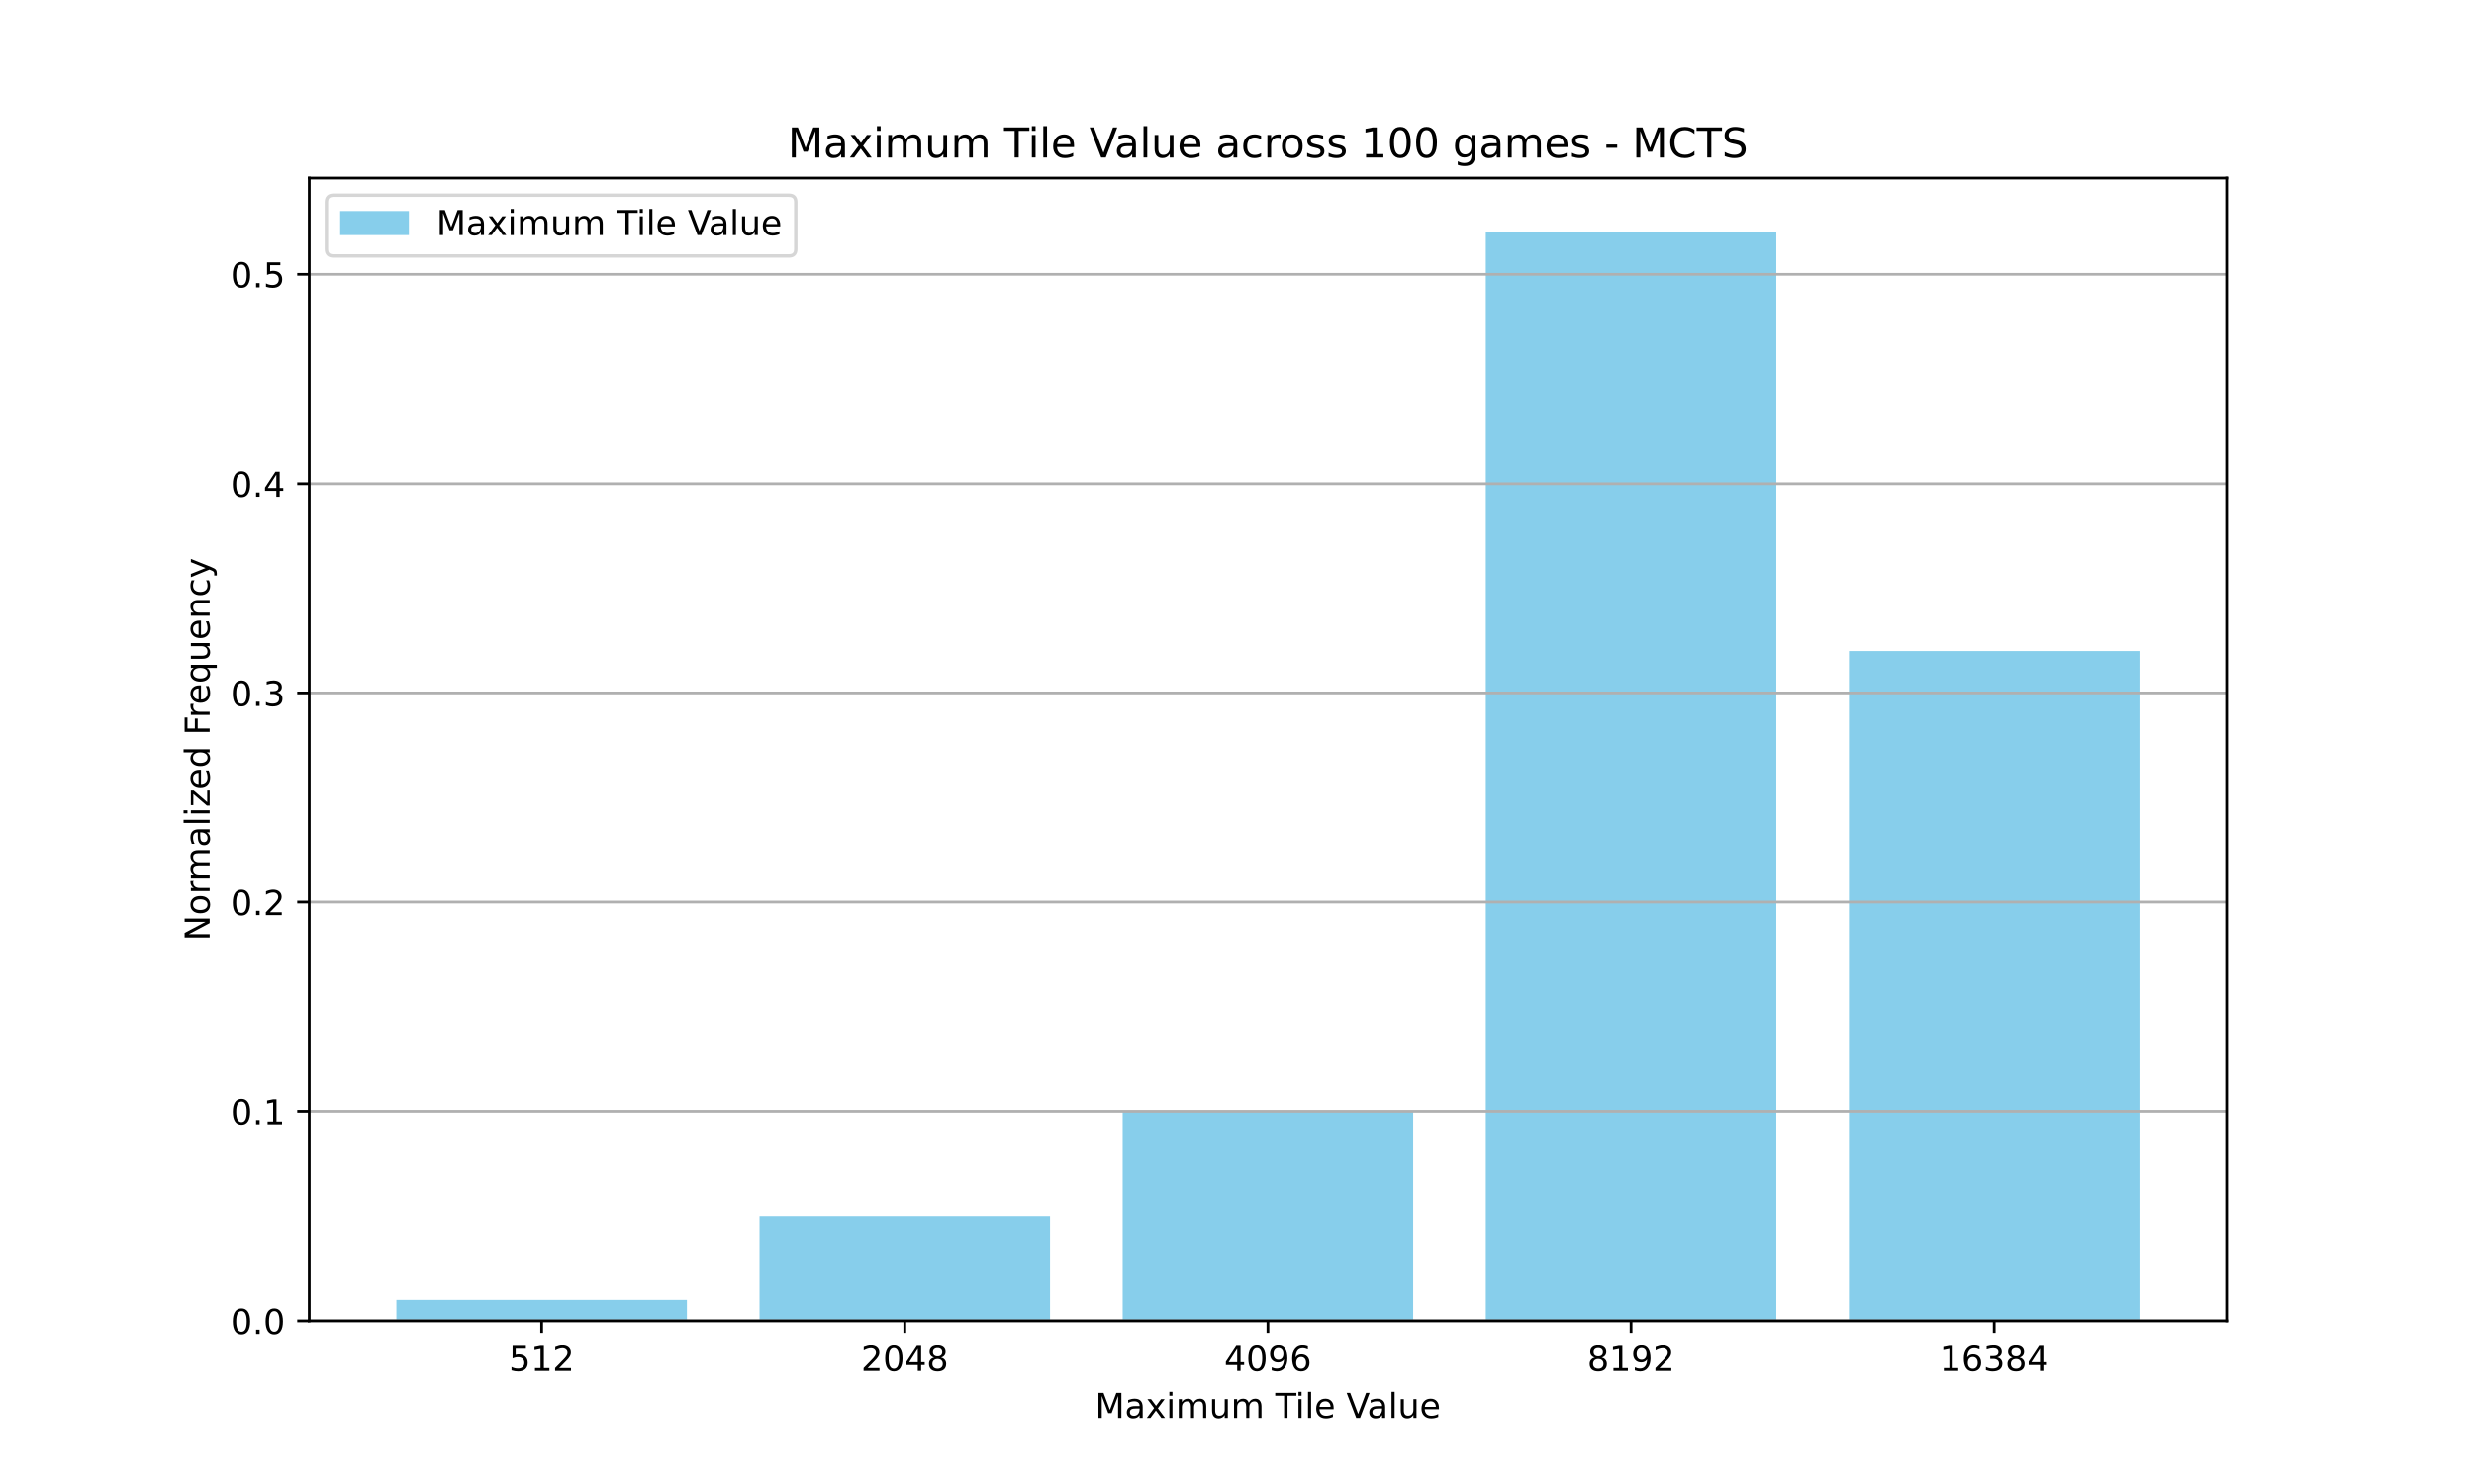
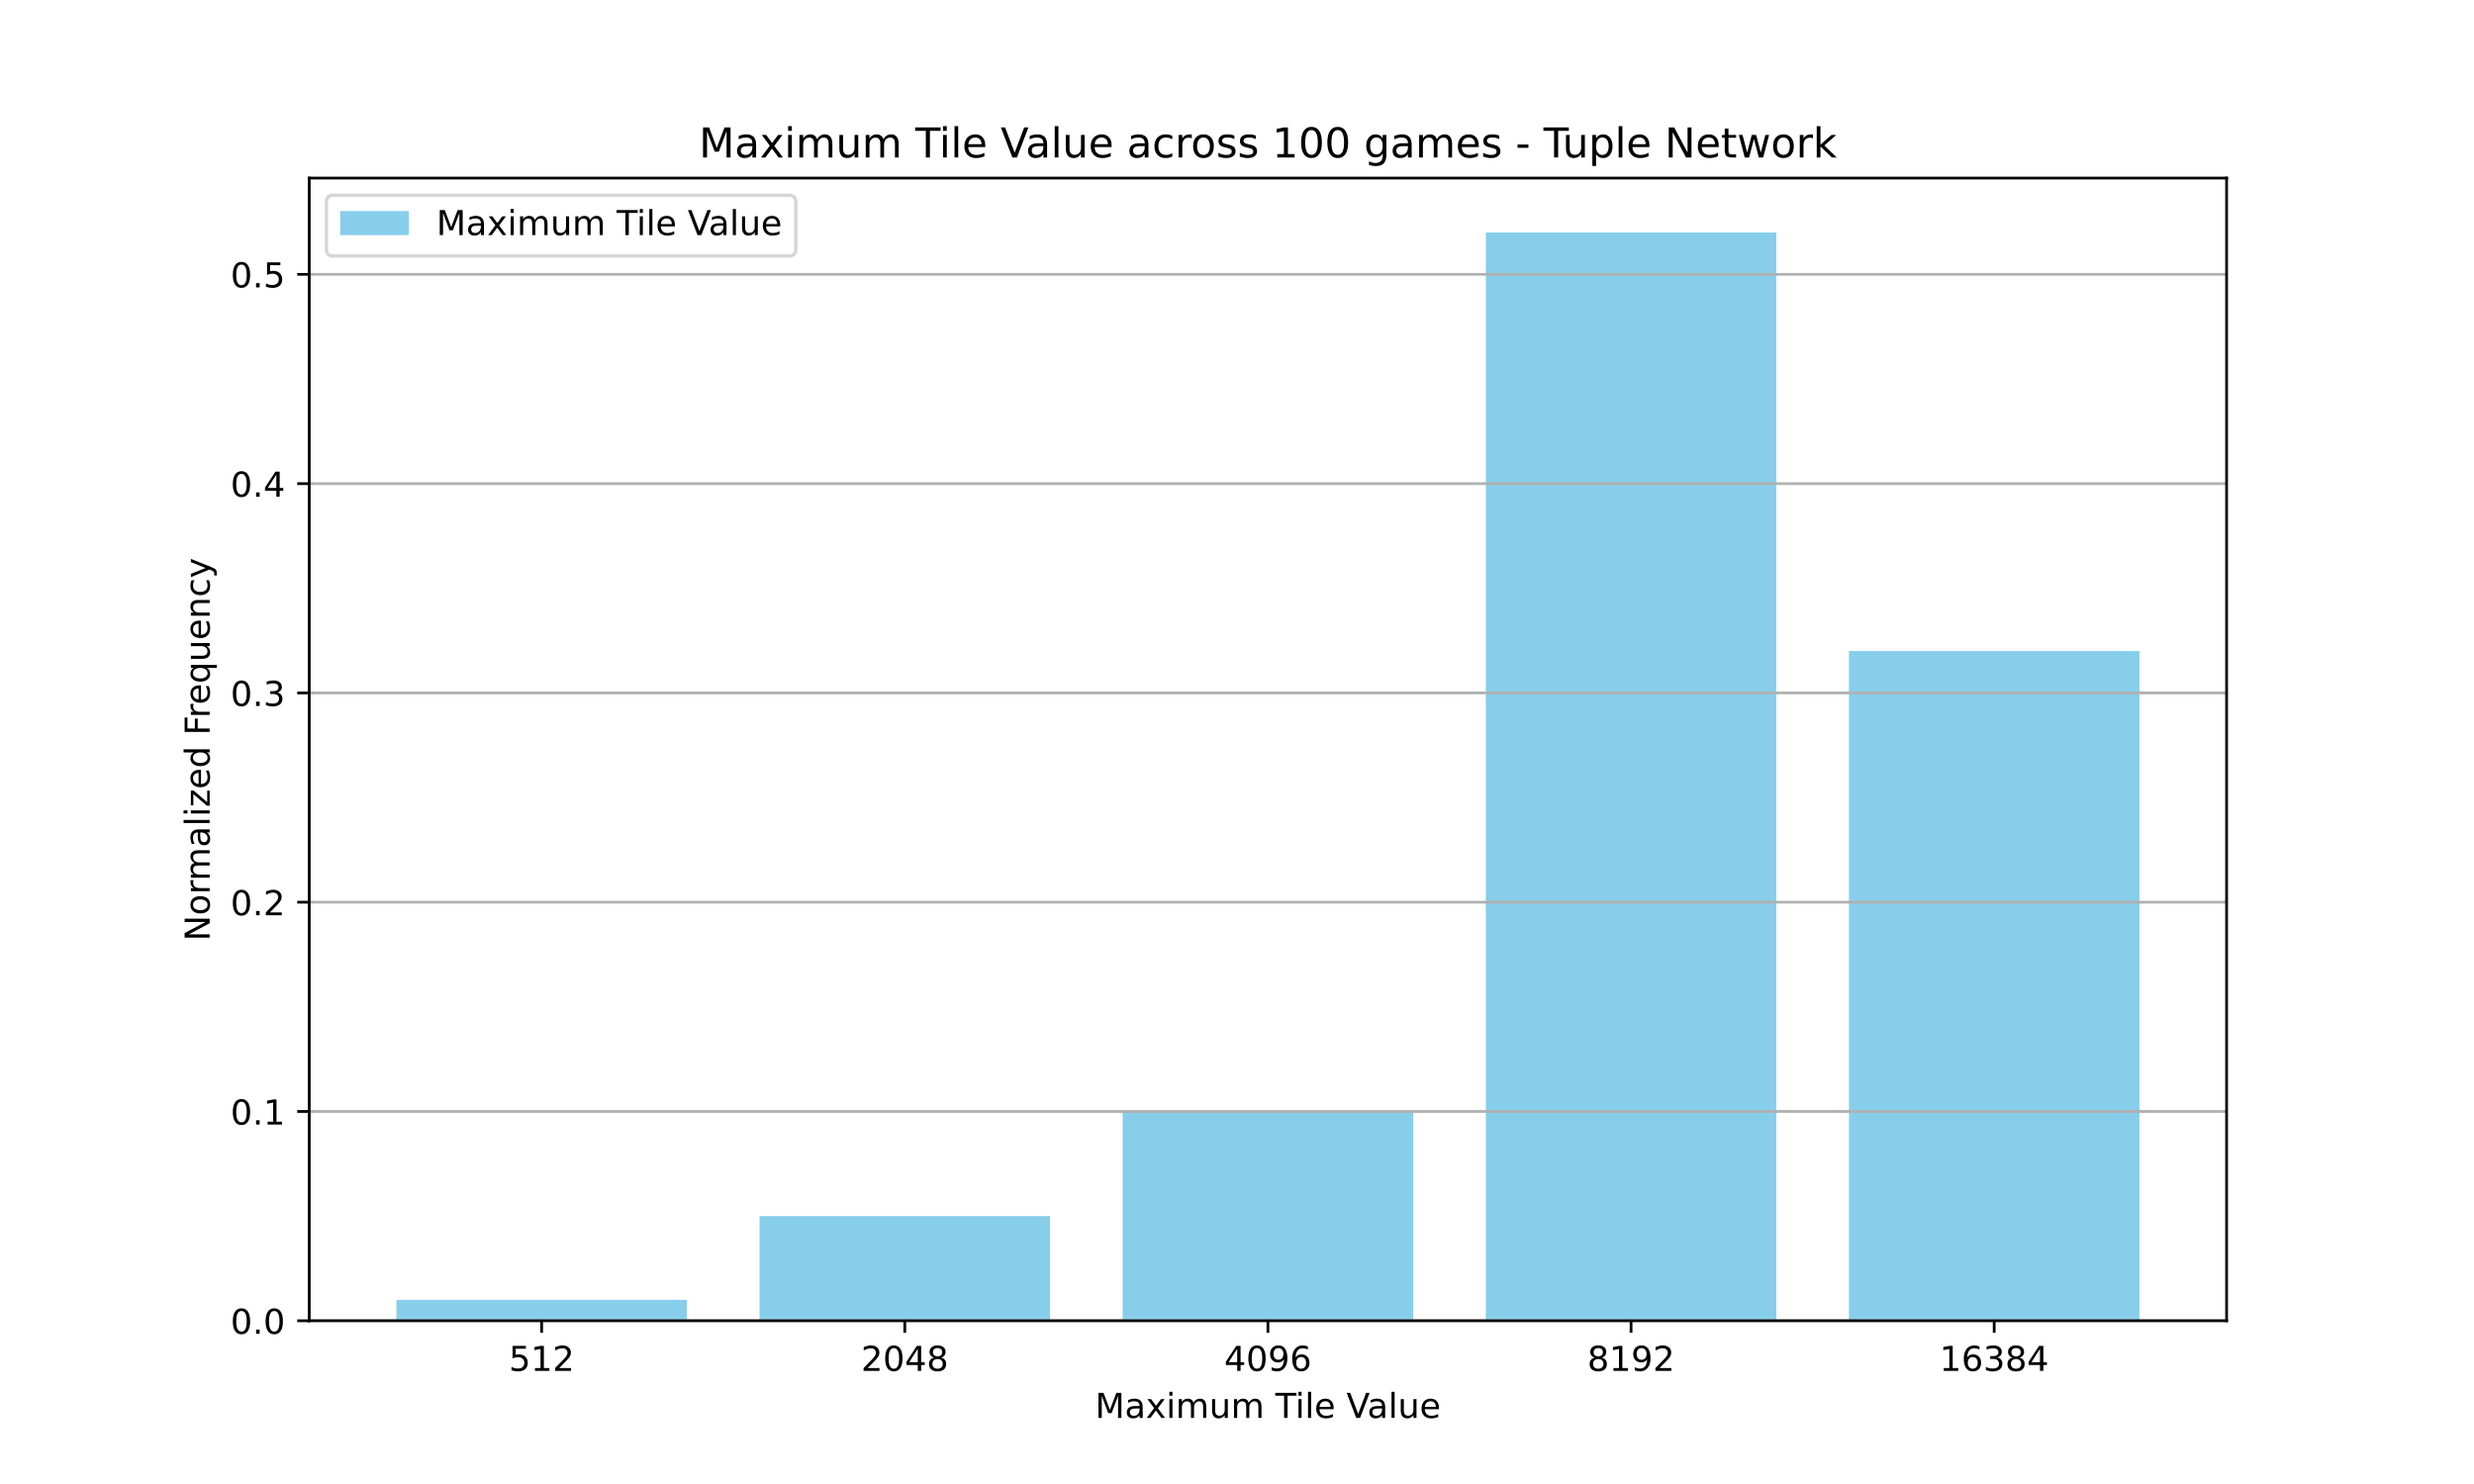
<svg xmlns="http://www.w3.org/2000/svg" xmlns:xlink="http://www.w3.org/1999/xlink" width="720pt" height="432pt" viewBox="0 0 720 432" version="1.1">
  <defs>
    <style type="text/css">*{stroke-linejoin: round; stroke-linecap: butt}</style>
  </defs>
  <g id="figure_1">
    <g id="patch_1">
      <path d="M 0 432  L 720 432  L 720 0  L 0 0  z " style="fill: #ffffff" />
    </g>
    <g id="axes_1">
      <g id="patch_2">
        <path d="M 90 384.48  L 648 384.48  L 648 51.84  L 90 51.84  z " style="fill: #ffffff" />
      </g>
      <g id="patch_3">
-         <path d="M 115.364 384.48  L 199.909 384.48  L 199.909 378.388  L 115.364 378.388  z " clip-path="url(#p50841212b9)" style="fill: #87ceeb" />
+         <path d="M 115.364 384.48  L 199.909 384.48  L 199.909 378.388  L 115.364 378.388  z " clip-path="url(#p9b06d17c5f)" style="fill: #87ceeb" />
      </g>
      <g id="patch_4">
-         <path d="M 221.045 384.48  L 305.591 384.48  L 305.591 354.018  L 221.045 354.018  z " clip-path="url(#p50841212b9)" style="fill: #87ceeb" />
+         <path d="M 221.045 384.48  L 305.591 384.48  L 305.591 354.018  L 221.045 354.018  z " clip-path="url(#p9b06d17c5f)" style="fill: #87ceeb" />
      </g>
      <g id="patch_5">
-         <path d="M 326.727 384.48  L 411.273 384.48  L 411.273 323.557  L 326.727 323.557  z " clip-path="url(#p50841212b9)" style="fill: #87ceeb" />
+         <path d="M 326.727 384.48  L 411.273 384.48  L 411.273 323.557  L 326.727 323.557  z " clip-path="url(#p9b06d17c5f)" style="fill: #87ceeb" />
      </g>
      <g id="patch_6">
-         <path d="M 432.409 384.48  L 516.955 384.48  L 516.955 67.68  L 432.409 67.68  z " clip-path="url(#p50841212b9)" style="fill: #87ceeb" />
+         <path d="M 432.409 384.48  L 516.955 384.48  L 516.955 67.68  L 432.409 67.68  z " clip-path="url(#p9b06d17c5f)" style="fill: #87ceeb" />
      </g>
      <g id="patch_7">
-         <path d="M 538.091 384.48  L 622.636 384.48  L 622.636 189.526  L 538.091 189.526  z " clip-path="url(#p50841212b9)" style="fill: #87ceeb" />
+         <path d="M 538.091 384.48  L 622.636 384.48  L 622.636 189.526  L 538.091 189.526  z " clip-path="url(#p9b06d17c5f)" style="fill: #87ceeb" />
      </g>
      <g id="matplotlib.axis_1">
        <g id="xtick_1">
          <g id="line2d_1">
            <defs>
-               <path id="mc9e6ce461b" d="M 0 0  L 0 3.5  " style="stroke: #000000; stroke-width: 0.8" />
+               <path id="m3133113f23" d="M 0 0  L 0 3.5  " style="stroke: #000000; stroke-width: 0.8" />
            </defs>
            <g>
-               <use xlink:href="#mc9e6ce461b" x="157.636" y="384.48" style="stroke: #000000; stroke-width: 0.8" />
+               <use xlink:href="#m3133113f23" x="157.636" y="384.48" style="stroke: #000000; stroke-width: 0.8" />
            </g>
          </g>
          <g id="text_1">
            <g transform="translate(148.0926 399.0784) scale(0.1 -0.1)">
              <defs>
                <path id="DejaVuSans-35" d="M 691 4666  L 3169 4666  L 3169 4134  L 1269 4134  L 1269 2991  Q 1406 3038 1543 3061  Q 1681 3084 1819 3084  Q 2600 3084 3056 2656  Q 3513 2228 3513 1497  Q 3513 744 3044 326  Q 2575 -91 1722 -91  Q 1428 -91 1123 -41  Q 819 9 494 109  L 494 744  Q 775 591 1075 516  Q 1375 441 1709 441  Q 2250 441 2565 725  Q 2881 1009 2881 1497  Q 2881 1984 2565 2268  Q 2250 2553 1709 2553  Q 1456 2553 1204 2497  Q 953 2441 691 2322  L 691 4666  z " transform="scale(0.015625)" />
                <path id="DejaVuSans-31" d="M 794 531  L 1825 531  L 1825 4091  L 703 3866  L 703 4441  L 1819 4666  L 2450 4666  L 2450 531  L 3481 531  L 3481 0  L 794 0  L 794 531  z " transform="scale(0.015625)" />
                <path id="DejaVuSans-32" d="M 1228 531  L 3431 531  L 3431 0  L 469 0  L 469 531  Q 828 903 1448 1529  Q 2069 2156 2228 2338  Q 2531 2678 2651 2914  Q 2772 3150 2772 3378  Q 2772 3750 2511 3984  Q 2250 4219 1831 4219  Q 1534 4219 1204 4116  Q 875 4013 500 3803  L 500 4441  Q 881 4594 1212 4672  Q 1544 4750 1819 4750  Q 2544 4750 2975 4387  Q 3406 4025 3406 3419  Q 3406 3131 3298 2873  Q 3191 2616 2906 2266  Q 2828 2175 2409 1742  Q 1991 1309 1228 531  z " transform="scale(0.015625)" />
              </defs>
              <use xlink:href="#DejaVuSans-35" />
              <use xlink:href="#DejaVuSans-31" x="63.623" />
              <use xlink:href="#DejaVuSans-32" x="127.246" />
            </g>
          </g>
        </g>
        <g id="xtick_2">
          <g id="line2d_2">
            <g>
-               <use xlink:href="#mc9e6ce461b" x="263.318" y="384.48" style="stroke: #000000; stroke-width: 0.8" />
+               <use xlink:href="#m3133113f23" x="263.318" y="384.48" style="stroke: #000000; stroke-width: 0.8" />
            </g>
          </g>
          <g id="text_2">
            <g transform="translate(250.5932 399.0784) scale(0.1 -0.1)">
              <defs>
                <path id="DejaVuSans-30" d="M 2034 4250  Q 1547 4250 1301 3770  Q 1056 3291 1056 2328  Q 1056 1369 1301 889  Q 1547 409 2034 409  Q 2525 409 2770 889  Q 3016 1369 3016 2328  Q 3016 3291 2770 3770  Q 2525 4250 2034 4250  z M 2034 4750  Q 2819 4750 3233 4129  Q 3647 3509 3647 2328  Q 3647 1150 3233 529  Q 2819 -91 2034 -91  Q 1250 -91 836 529  Q 422 1150 422 2328  Q 422 3509 836 4129  Q 1250 4750 2034 4750  z " transform="scale(0.015625)" />
                <path id="DejaVuSans-34" d="M 2419 4116  L 825 1625  L 2419 1625  L 2419 4116  z M 2253 4666  L 3047 4666  L 3047 1625  L 3713 1625  L 3713 1100  L 3047 1100  L 3047 0  L 2419 0  L 2419 1100  L 313 1100  L 313 1709  L 2253 4666  z " transform="scale(0.015625)" />
                <path id="DejaVuSans-38" d="M 2034 2216  Q 1584 2216 1326 1975  Q 1069 1734 1069 1313  Q 1069 891 1326 650  Q 1584 409 2034 409  Q 2484 409 2743 651  Q 3003 894 3003 1313  Q 3003 1734 2745 1975  Q 2488 2216 2034 2216  z M 1403 2484  Q 997 2584 770 2862  Q 544 3141 544 3541  Q 544 4100 942 4425  Q 1341 4750 2034 4750  Q 2731 4750 3128 4425  Q 3525 4100 3525 3541  Q 3525 3141 3298 2862  Q 3072 2584 2669 2484  Q 3125 2378 3379 2068  Q 3634 1759 3634 1313  Q 3634 634 3220 271  Q 2806 -91 2034 -91  Q 1263 -91 848 271  Q 434 634 434 1313  Q 434 1759 690 2068  Q 947 2378 1403 2484  z M 1172 3481  Q 1172 3119 1398 2916  Q 1625 2713 2034 2713  Q 2441 2713 2670 2916  Q 2900 3119 2900 3481  Q 2900 3844 2670 4047  Q 2441 4250 2034 4250  Q 1625 4250 1398 4047  Q 1172 3844 1172 3481  z " transform="scale(0.015625)" />
              </defs>
              <use xlink:href="#DejaVuSans-32" />
              <use xlink:href="#DejaVuSans-30" x="63.623" />
              <use xlink:href="#DejaVuSans-34" x="127.246" />
              <use xlink:href="#DejaVuSans-38" x="190.869" />
            </g>
          </g>
        </g>
        <g id="xtick_3">
          <g id="line2d_3">
            <g>
-               <use xlink:href="#mc9e6ce461b" x="369" y="384.48" style="stroke: #000000; stroke-width: 0.8" />
+               <use xlink:href="#m3133113f23" x="369" y="384.48" style="stroke: #000000; stroke-width: 0.8" />
            </g>
          </g>
          <g id="text_3">
            <g transform="translate(356.275 399.0784) scale(0.1 -0.1)">
              <defs>
                <path id="DejaVuSans-39" d="M 703 97  L 703 672  Q 941 559 1184 500  Q 1428 441 1663 441  Q 2288 441 2617 861  Q 2947 1281 2994 2138  Q 2813 1869 2534 1725  Q 2256 1581 1919 1581  Q 1219 1581 811 2004  Q 403 2428 403 3163  Q 403 3881 828 4315  Q 1253 4750 1959 4750  Q 2769 4750 3195 4129  Q 3622 3509 3622 2328  Q 3622 1225 3098 567  Q 2575 -91 1691 -91  Q 1453 -91 1209 -44  Q 966 3 703 97  z M 1959 2075  Q 2384 2075 2632 2365  Q 2881 2656 2881 3163  Q 2881 3666 2632 3958  Q 2384 4250 1959 4250  Q 1534 4250 1286 3958  Q 1038 3666 1038 3163  Q 1038 2656 1286 2365  Q 1534 2075 1959 2075  z " transform="scale(0.015625)" />
                <path id="DejaVuSans-36" d="M 2113 2584  Q 1688 2584 1439 2293  Q 1191 2003 1191 1497  Q 1191 994 1439 701  Q 1688 409 2113 409  Q 2538 409 2786 701  Q 3034 994 3034 1497  Q 3034 2003 2786 2293  Q 2538 2584 2113 2584  z M 3366 4563  L 3366 3988  Q 3128 4100 2886 4159  Q 2644 4219 2406 4219  Q 1781 4219 1451 3797  Q 1122 3375 1075 2522  Q 1259 2794 1537 2939  Q 1816 3084 2150 3084  Q 2853 3084 3261 2657  Q 3669 2231 3669 1497  Q 3669 778 3244 343  Q 2819 -91 2113 -91  Q 1303 -91 875 529  Q 447 1150 447 2328  Q 447 3434 972 4092  Q 1497 4750 2381 4750  Q 2619 4750 2861 4703  Q 3103 4656 3366 4563  z " transform="scale(0.015625)" />
              </defs>
              <use xlink:href="#DejaVuSans-34" />
              <use xlink:href="#DejaVuSans-30" x="63.623" />
              <use xlink:href="#DejaVuSans-39" x="127.246" />
              <use xlink:href="#DejaVuSans-36" x="190.869" />
            </g>
          </g>
        </g>
        <g id="xtick_4">
          <g id="line2d_4">
            <g>
-               <use xlink:href="#mc9e6ce461b" x="474.682" y="384.48" style="stroke: #000000; stroke-width: 0.8" />
+               <use xlink:href="#m3133113f23" x="474.682" y="384.48" style="stroke: #000000; stroke-width: 0.8" />
            </g>
          </g>
          <g id="text_4">
            <g transform="translate(461.9568 399.0784) scale(0.1 -0.1)">
              <use xlink:href="#DejaVuSans-38" />
              <use xlink:href="#DejaVuSans-31" x="63.623" />
              <use xlink:href="#DejaVuSans-39" x="127.246" />
              <use xlink:href="#DejaVuSans-32" x="190.869" />
            </g>
          </g>
        </g>
        <g id="xtick_5">
          <g id="line2d_5">
            <g>
-               <use xlink:href="#mc9e6ce461b" x="580.364" y="384.48" style="stroke: #000000; stroke-width: 0.8" />
+               <use xlink:href="#m3133113f23" x="580.364" y="384.48" style="stroke: #000000; stroke-width: 0.8" />
            </g>
          </g>
          <g id="text_5">
            <g transform="translate(564.4574 399.0784) scale(0.1 -0.1)">
              <defs>
                <path id="DejaVuSans-33" d="M 2597 2516  Q 3050 2419 3304 2112  Q 3559 1806 3559 1356  Q 3559 666 3084 287  Q 2609 -91 1734 -91  Q 1441 -91 1130 -33  Q 819 25 488 141  L 488 750  Q 750 597 1062 519  Q 1375 441 1716 441  Q 2309 441 2620 675  Q 2931 909 2931 1356  Q 2931 1769 2642 2001  Q 2353 2234 1838 2234  L 1294 2234  L 1294 2753  L 1863 2753  Q 2328 2753 2575 2939  Q 2822 3125 2822 3475  Q 2822 3834 2567 4026  Q 2313 4219 1838 4219  Q 1578 4219 1281 4162  Q 984 4106 628 3988  L 628 4550  Q 988 4650 1302 4700  Q 1616 4750 1894 4750  Q 2613 4750 3031 4423  Q 3450 4097 3450 3541  Q 3450 3153 3228 2886  Q 3006 2619 2597 2516  z " transform="scale(0.015625)" />
              </defs>
              <use xlink:href="#DejaVuSans-31" />
              <use xlink:href="#DejaVuSans-36" x="63.623" />
              <use xlink:href="#DejaVuSans-33" x="127.246" />
              <use xlink:href="#DejaVuSans-38" x="190.869" />
              <use xlink:href="#DejaVuSans-34" x="254.492" />
            </g>
          </g>
        </g>
        <g id="text_6">
          <g transform="translate(318.7023 412.7566) scale(0.1 -0.1)">
            <defs>
              <path id="DejaVuSans-4d" d="M 628 4666  L 1569 4666  L 2759 1491  L 3956 4666  L 4897 4666  L 4897 0  L 4281 0  L 4281 4097  L 3078 897  L 2444 897  L 1241 4097  L 1241 0  L 628 0  L 628 4666  z " transform="scale(0.015625)" />
              <path id="DejaVuSans-61" d="M 2194 1759  Q 1497 1759 1228 1600  Q 959 1441 959 1056  Q 959 750 1161 570  Q 1363 391 1709 391  Q 2188 391 2477 730  Q 2766 1069 2766 1631  L 2766 1759  L 2194 1759  z M 3341 1997  L 3341 0  L 2766 0  L 2766 531  Q 2569 213 2275 61  Q 1981 -91 1556 -91  Q 1019 -91 701 211  Q 384 513 384 1019  Q 384 1609 779 1909  Q 1175 2209 1959 2209  L 2766 2209  L 2766 2266  Q 2766 2663 2505 2880  Q 2244 3097 1772 3097  Q 1472 3097 1187 3025  Q 903 2953 641 2809  L 641 3341  Q 956 3463 1253 3523  Q 1550 3584 1831 3584  Q 2591 3584 2966 3190  Q 3341 2797 3341 1997  z " transform="scale(0.015625)" />
              <path id="DejaVuSans-78" d="M 3513 3500  L 2247 1797  L 3578 0  L 2900 0  L 1881 1375  L 863 0  L 184 0  L 1544 1831  L 300 3500  L 978 3500  L 1906 2253  L 2834 3500  L 3513 3500  z " transform="scale(0.015625)" />
              <path id="DejaVuSans-69" d="M 603 3500  L 1178 3500  L 1178 0  L 603 0  L 603 3500  z M 603 4863  L 1178 4863  L 1178 4134  L 603 4134  L 603 4863  z " transform="scale(0.015625)" />
              <path id="DejaVuSans-6d" d="M 3328 2828  Q 3544 3216 3844 3400  Q 4144 3584 4550 3584  Q 5097 3584 5394 3201  Q 5691 2819 5691 2113  L 5691 0  L 5113 0  L 5113 2094  Q 5113 2597 4934 2840  Q 4756 3084 4391 3084  Q 3944 3084 3684 2787  Q 3425 2491 3425 1978  L 3425 0  L 2847 0  L 2847 2094  Q 2847 2600 2669 2842  Q 2491 3084 2119 3084  Q 1678 3084 1418 2786  Q 1159 2488 1159 1978  L 1159 0  L 581 0  L 581 3500  L 1159 3500  L 1159 2956  Q 1356 3278 1631 3431  Q 1906 3584 2284 3584  Q 2666 3584 2933 3390  Q 3200 3197 3328 2828  z " transform="scale(0.015625)" />
              <path id="DejaVuSans-75" d="M 544 1381  L 544 3500  L 1119 3500  L 1119 1403  Q 1119 906 1312 657  Q 1506 409 1894 409  Q 2359 409 2629 706  Q 2900 1003 2900 1516  L 2900 3500  L 3475 3500  L 3475 0  L 2900 0  L 2900 538  Q 2691 219 2414 64  Q 2138 -91 1772 -91  Q 1169 -91 856 284  Q 544 659 544 1381  z M 1991 3584  L 1991 3584  z " transform="scale(0.015625)" />
              <path id="DejaVuSans-20" transform="scale(0.015625)" />
              <path id="DejaVuSans-54" d="M -19 4666  L 3928 4666  L 3928 4134  L 2272 4134  L 2272 0  L 1638 0  L 1638 4134  L -19 4134  L -19 4666  z " transform="scale(0.015625)" />
              <path id="DejaVuSans-6c" d="M 603 4863  L 1178 4863  L 1178 0  L 603 0  L 603 4863  z " transform="scale(0.015625)" />
              <path id="DejaVuSans-65" d="M 3597 1894  L 3597 1613  L 953 1613  Q 991 1019 1311 708  Q 1631 397 2203 397  Q 2534 397 2845 478  Q 3156 559 3463 722  L 3463 178  Q 3153 47 2828 -22  Q 2503 -91 2169 -91  Q 1331 -91 842 396  Q 353 884 353 1716  Q 353 2575 817 3079  Q 1281 3584 2069 3584  Q 2775 3584 3186 3129  Q 3597 2675 3597 1894  z M 3022 2063  Q 3016 2534 2758 2815  Q 2500 3097 2075 3097  Q 1594 3097 1305 2825  Q 1016 2553 972 2059  L 3022 2063  z " transform="scale(0.015625)" />
              <path id="DejaVuSans-56" d="M 1831 0  L 50 4666  L 709 4666  L 2188 738  L 3669 4666  L 4325 4666  L 2547 0  L 1831 0  z " transform="scale(0.015625)" />
            </defs>
            <use xlink:href="#DejaVuSans-4d" />
            <use xlink:href="#DejaVuSans-61" x="86.279" />
            <use xlink:href="#DejaVuSans-78" x="147.559" />
            <use xlink:href="#DejaVuSans-69" x="206.738" />
            <use xlink:href="#DejaVuSans-6d" x="234.521" />
            <use xlink:href="#DejaVuSans-75" x="331.934" />
            <use xlink:href="#DejaVuSans-6d" x="395.312" />
            <use xlink:href="#DejaVuSans-20" x="492.725" />
            <use xlink:href="#DejaVuSans-54" x="524.512" />
            <use xlink:href="#DejaVuSans-69" x="582.471" />
            <use xlink:href="#DejaVuSans-6c" x="610.254" />
            <use xlink:href="#DejaVuSans-65" x="638.037" />
            <use xlink:href="#DejaVuSans-20" x="699.561" />
            <use xlink:href="#DejaVuSans-56" x="731.348" />
            <use xlink:href="#DejaVuSans-61" x="792.006" />
            <use xlink:href="#DejaVuSans-6c" x="853.285" />
            <use xlink:href="#DejaVuSans-75" x="881.068" />
            <use xlink:href="#DejaVuSans-65" x="944.447" />
          </g>
        </g>
      </g>
      <g id="matplotlib.axis_2">
        <g id="ytick_1">
          <g id="line2d_6">
-             <path d="M 90 384.48  L 648 384.48  " clip-path="url(#p50841212b9)" style="fill: none; stroke: #b0b0b0; stroke-width: 0.8; stroke-linecap: square" />
+             <path d="M 90 384.48  L 648 384.48  " clip-path="url(#p9b06d17c5f)" style="fill: none; stroke: #b0b0b0; stroke-width: 0.8; stroke-linecap: square" />
          </g>
          <g id="line2d_7">
            <defs>
-               <path id="m2e44e2d5aa" d="M 0 0  L -3.5 0  " style="stroke: #000000; stroke-width: 0.8" />
+               <path id="m10ea8e92c8" d="M 0 0  L -3.5 0  " style="stroke: #000000; stroke-width: 0.8" />
            </defs>
            <g>
-               <use xlink:href="#m2e44e2d5aa" x="90" y="384.48" style="stroke: #000000; stroke-width: 0.8" />
+               <use xlink:href="#m10ea8e92c8" x="90" y="384.48" style="stroke: #000000; stroke-width: 0.8" />
            </g>
          </g>
          <g id="text_7">
            <g transform="translate(67.09687 388.2792) scale(0.1 -0.1)">
              <defs>
                <path id="DejaVuSans-2e" d="M 684 794  L 1344 794  L 1344 0  L 684 0  L 684 794  z " transform="scale(0.015625)" />
              </defs>
              <use xlink:href="#DejaVuSans-30" />
              <use xlink:href="#DejaVuSans-2e" x="63.623" />
              <use xlink:href="#DejaVuSans-30" x="95.41" />
            </g>
          </g>
        </g>
        <g id="ytick_2">
          <g id="line2d_8">
-             <path d="M 90 323.557  L 648 323.557  " clip-path="url(#p50841212b9)" style="fill: none; stroke: #b0b0b0; stroke-width: 0.8; stroke-linecap: square" />
+             <path d="M 90 323.557  L 648 323.557  " clip-path="url(#p9b06d17c5f)" style="fill: none; stroke: #b0b0b0; stroke-width: 0.8; stroke-linecap: square" />
          </g>
          <g id="line2d_9">
            <g>
-               <use xlink:href="#m2e44e2d5aa" x="90" y="323.557" style="stroke: #000000; stroke-width: 0.8" />
+               <use xlink:href="#m10ea8e92c8" x="90" y="323.557" style="stroke: #000000; stroke-width: 0.8" />
            </g>
          </g>
          <g id="text_8">
            <g transform="translate(67.09687 327.3561) scale(0.1 -0.1)">
              <use xlink:href="#DejaVuSans-30" />
              <use xlink:href="#DejaVuSans-2e" x="63.623" />
              <use xlink:href="#DejaVuSans-31" x="95.41" />
            </g>
          </g>
        </g>
        <g id="ytick_3">
          <g id="line2d_10">
-             <path d="M 90 262.634  L 648 262.634  " clip-path="url(#p50841212b9)" style="fill: none; stroke: #b0b0b0; stroke-width: 0.8; stroke-linecap: square" />
+             <path d="M 90 262.634  L 648 262.634  " clip-path="url(#p9b06d17c5f)" style="fill: none; stroke: #b0b0b0; stroke-width: 0.8; stroke-linecap: square" />
          </g>
          <g id="line2d_11">
            <g>
-               <use xlink:href="#m2e44e2d5aa" x="90" y="262.634" style="stroke: #000000; stroke-width: 0.8" />
+               <use xlink:href="#m10ea8e92c8" x="90" y="262.634" style="stroke: #000000; stroke-width: 0.8" />
            </g>
          </g>
          <g id="text_9">
            <g transform="translate(67.09687 266.4331) scale(0.1 -0.1)">
              <use xlink:href="#DejaVuSans-30" />
              <use xlink:href="#DejaVuSans-2e" x="63.623" />
              <use xlink:href="#DejaVuSans-32" x="95.41" />
            </g>
          </g>
        </g>
        <g id="ytick_4">
          <g id="line2d_12">
-             <path d="M 90 201.711  L 648 201.711  " clip-path="url(#p50841212b9)" style="fill: none; stroke: #b0b0b0; stroke-width: 0.8; stroke-linecap: square" />
+             <path d="M 90 201.711  L 648 201.711  " clip-path="url(#p9b06d17c5f)" style="fill: none; stroke: #b0b0b0; stroke-width: 0.8; stroke-linecap: square" />
          </g>
          <g id="line2d_13">
            <g>
-               <use xlink:href="#m2e44e2d5aa" x="90" y="201.711" style="stroke: #000000; stroke-width: 0.8" />
+               <use xlink:href="#m10ea8e92c8" x="90" y="201.711" style="stroke: #000000; stroke-width: 0.8" />
            </g>
          </g>
          <g id="text_10">
            <g transform="translate(67.09687 205.51) scale(0.1 -0.1)">
              <use xlink:href="#DejaVuSans-30" />
              <use xlink:href="#DejaVuSans-2e" x="63.623" />
              <use xlink:href="#DejaVuSans-33" x="95.41" />
            </g>
          </g>
        </g>
        <g id="ytick_5">
          <g id="line2d_14">
-             <path d="M 90 140.788  L 648 140.788  " clip-path="url(#p50841212b9)" style="fill: none; stroke: #b0b0b0; stroke-width: 0.8; stroke-linecap: square" />
+             <path d="M 90 140.788  L 648 140.788  " clip-path="url(#p9b06d17c5f)" style="fill: none; stroke: #b0b0b0; stroke-width: 0.8; stroke-linecap: square" />
          </g>
          <g id="line2d_15">
            <g>
-               <use xlink:href="#m2e44e2d5aa" x="90" y="140.788" style="stroke: #000000; stroke-width: 0.8" />
+               <use xlink:href="#m10ea8e92c8" x="90" y="140.788" style="stroke: #000000; stroke-width: 0.8" />
            </g>
          </g>
          <g id="text_11">
            <g transform="translate(67.09687 144.5869) scale(0.1 -0.1)">
              <use xlink:href="#DejaVuSans-30" />
              <use xlink:href="#DejaVuSans-2e" x="63.623" />
              <use xlink:href="#DejaVuSans-34" x="95.41" />
            </g>
          </g>
        </g>
        <g id="ytick_6">
          <g id="line2d_16">
-             <path d="M 90 79.865  L 648 79.865  " clip-path="url(#p50841212b9)" style="fill: none; stroke: #b0b0b0; stroke-width: 0.8; stroke-linecap: square" />
+             <path d="M 90 79.865  L 648 79.865  " clip-path="url(#p9b06d17c5f)" style="fill: none; stroke: #b0b0b0; stroke-width: 0.8; stroke-linecap: square" />
          </g>
          <g id="line2d_17">
            <g>
-               <use xlink:href="#m2e44e2d5aa" x="90" y="79.865" style="stroke: #000000; stroke-width: 0.8" />
+               <use xlink:href="#m10ea8e92c8" x="90" y="79.865" style="stroke: #000000; stroke-width: 0.8" />
            </g>
          </g>
          <g id="text_12">
            <g transform="translate(67.09687 83.66383) scale(0.1 -0.1)">
              <use xlink:href="#DejaVuSans-30" />
              <use xlink:href="#DejaVuSans-2e" x="63.623" />
              <use xlink:href="#DejaVuSans-35" x="95.41" />
            </g>
          </g>
        </g>
        <g id="text_13">
          <g transform="translate(61.01719 273.9342) rotate(-90) scale(0.1 -0.1)">
            <defs>
              <path id="DejaVuSans-4e" d="M 628 4666  L 1478 4666  L 3547 763  L 3547 4666  L 4159 4666  L 4159 0  L 3309 0  L 1241 3903  L 1241 0  L 628 0  L 628 4666  z " transform="scale(0.015625)" />
              <path id="DejaVuSans-6f" d="M 1959 3097  Q 1497 3097 1228 2736  Q 959 2375 959 1747  Q 959 1119 1226 758  Q 1494 397 1959 397  Q 2419 397 2687 759  Q 2956 1122 2956 1747  Q 2956 2369 2687 2733  Q 2419 3097 1959 3097  z M 1959 3584  Q 2709 3584 3137 3096  Q 3566 2609 3566 1747  Q 3566 888 3137 398  Q 2709 -91 1959 -91  Q 1206 -91 779 398  Q 353 888 353 1747  Q 353 2609 779 3096  Q 1206 3584 1959 3584  z " transform="scale(0.015625)" />
              <path id="DejaVuSans-72" d="M 2631 2963  Q 2534 3019 2420 3045  Q 2306 3072 2169 3072  Q 1681 3072 1420 2755  Q 1159 2438 1159 1844  L 1159 0  L 581 0  L 581 3500  L 1159 3500  L 1159 2956  Q 1341 3275 1631 3429  Q 1922 3584 2338 3584  Q 2397 3584 2469 3576  Q 2541 3569 2628 3553  L 2631 2963  z " transform="scale(0.015625)" />
              <path id="DejaVuSans-7a" d="M 353 3500  L 3084 3500  L 3084 2975  L 922 459  L 3084 459  L 3084 0  L 275 0  L 275 525  L 2438 3041  L 353 3041  L 353 3500  z " transform="scale(0.015625)" />
              <path id="DejaVuSans-64" d="M 2906 2969  L 2906 4863  L 3481 4863  L 3481 0  L 2906 0  L 2906 525  Q 2725 213 2448 61  Q 2172 -91 1784 -91  Q 1150 -91 751 415  Q 353 922 353 1747  Q 353 2572 751 3078  Q 1150 3584 1784 3584  Q 2172 3584 2448 3432  Q 2725 3281 2906 2969  z M 947 1747  Q 947 1113 1208 752  Q 1469 391 1925 391  Q 2381 391 2643 752  Q 2906 1113 2906 1747  Q 2906 2381 2643 2742  Q 2381 3103 1925 3103  Q 1469 3103 1208 2742  Q 947 2381 947 1747  z " transform="scale(0.015625)" />
              <path id="DejaVuSans-46" d="M 628 4666  L 3309 4666  L 3309 4134  L 1259 4134  L 1259 2759  L 3109 2759  L 3109 2228  L 1259 2228  L 1259 0  L 628 0  L 628 4666  z " transform="scale(0.015625)" />
              <path id="DejaVuSans-71" d="M 947 1747  Q 947 1113 1208 752  Q 1469 391 1925 391  Q 2381 391 2643 752  Q 2906 1113 2906 1747  Q 2906 2381 2643 2742  Q 2381 3103 1925 3103  Q 1469 3103 1208 2742  Q 947 2381 947 1747  z M 2906 525  Q 2725 213 2448 61  Q 2172 -91 1784 -91  Q 1150 -91 751 415  Q 353 922 353 1747  Q 353 2572 751 3078  Q 1150 3584 1784 3584  Q 2172 3584 2448 3432  Q 2725 3281 2906 2969  L 2906 3500  L 3481 3500  L 3481 -1331  L 2906 -1331  L 2906 525  z " transform="scale(0.015625)" />
              <path id="DejaVuSans-6e" d="M 3513 2113  L 3513 0  L 2938 0  L 2938 2094  Q 2938 2591 2744 2837  Q 2550 3084 2163 3084  Q 1697 3084 1428 2787  Q 1159 2491 1159 1978  L 1159 0  L 581 0  L 581 3500  L 1159 3500  L 1159 2956  Q 1366 3272 1645 3428  Q 1925 3584 2291 3584  Q 2894 3584 3203 3211  Q 3513 2838 3513 2113  z " transform="scale(0.015625)" />
              <path id="DejaVuSans-63" d="M 3122 3366  L 3122 2828  Q 2878 2963 2633 3030  Q 2388 3097 2138 3097  Q 1578 3097 1268 2742  Q 959 2388 959 1747  Q 959 1106 1268 751  Q 1578 397 2138 397  Q 2388 397 2633 464  Q 2878 531 3122 666  L 3122 134  Q 2881 22 2623 -34  Q 2366 -91 2075 -91  Q 1284 -91 818 406  Q 353 903 353 1747  Q 353 2603 823 3093  Q 1294 3584 2113 3584  Q 2378 3584 2631 3529  Q 2884 3475 3122 3366  z " transform="scale(0.015625)" />
              <path id="DejaVuSans-79" d="M 2059 -325  Q 1816 -950 1584 -1140  Q 1353 -1331 966 -1331  L 506 -1331  L 506 -850  L 844 -850  Q 1081 -850 1212 -737  Q 1344 -625 1503 -206  L 1606 56  L 191 3500  L 800 3500  L 1894 763  L 2988 3500  L 3597 3500  L 2059 -325  z " transform="scale(0.015625)" />
            </defs>
            <use xlink:href="#DejaVuSans-4e" />
            <use xlink:href="#DejaVuSans-6f" x="74.805" />
            <use xlink:href="#DejaVuSans-72" x="135.986" />
            <use xlink:href="#DejaVuSans-6d" x="175.35" />
            <use xlink:href="#DejaVuSans-61" x="272.762" />
            <use xlink:href="#DejaVuSans-6c" x="334.041" />
            <use xlink:href="#DejaVuSans-69" x="361.824" />
            <use xlink:href="#DejaVuSans-7a" x="389.607" />
            <use xlink:href="#DejaVuSans-65" x="442.098" />
            <use xlink:href="#DejaVuSans-64" x="503.621" />
            <use xlink:href="#DejaVuSans-20" x="567.098" />
            <use xlink:href="#DejaVuSans-46" x="598.885" />
            <use xlink:href="#DejaVuSans-72" x="649.154" />
            <use xlink:href="#DejaVuSans-65" x="688.018" />
            <use xlink:href="#DejaVuSans-71" x="749.541" />
            <use xlink:href="#DejaVuSans-75" x="813.018" />
            <use xlink:href="#DejaVuSans-65" x="876.396" />
            <use xlink:href="#DejaVuSans-6e" x="937.92" />
            <use xlink:href="#DejaVuSans-63" x="1001.299" />
            <use xlink:href="#DejaVuSans-79" x="1056.279" />
          </g>
        </g>
      </g>
      <g id="patch_8">
        <path d="M 90 384.48  L 90 51.84  " style="fill: none; stroke: #000000; stroke-width: 0.8; stroke-linejoin: miter; stroke-linecap: square" />
      </g>
      <g id="patch_9">
        <path d="M 648 384.48  L 648 51.84  " style="fill: none; stroke: #000000; stroke-width: 0.8; stroke-linejoin: miter; stroke-linecap: square" />
      </g>
      <g id="patch_10">
        <path d="M 90 384.48  L 648 384.48  " style="fill: none; stroke: #000000; stroke-width: 0.8; stroke-linejoin: miter; stroke-linecap: square" />
      </g>
      <g id="patch_11">
        <path d="M 90 51.84  L 648 51.84  " style="fill: none; stroke: #000000; stroke-width: 0.8; stroke-linejoin: miter; stroke-linecap: square" />
      </g>
      <g id="text_14">
-         <g transform="translate(229.2731 45.84) scale(0.12 -0.12)">
+         <g transform="translate(203.4272 45.84) scale(0.12 -0.12)">
          <defs>
            <path id="DejaVuSans-73" d="M 2834 3397  L 2834 2853  Q 2591 2978 2328 3040  Q 2066 3103 1784 3103  Q 1356 3103 1142 2972  Q 928 2841 928 2578  Q 928 2378 1081 2264  Q 1234 2150 1697 2047  L 1894 2003  Q 2506 1872 2764 1633  Q 3022 1394 3022 966  Q 3022 478 2636 193  Q 2250 -91 1575 -91  Q 1294 -91 989 -36  Q 684 19 347 128  L 347 722  Q 666 556 975 473  Q 1284 391 1588 391  Q 1994 391 2212 530  Q 2431 669 2431 922  Q 2431 1156 2273 1281  Q 2116 1406 1581 1522  L 1381 1569  Q 847 1681 609 1914  Q 372 2147 372 2553  Q 372 3047 722 3315  Q 1072 3584 1716 3584  Q 2034 3584 2315 3537  Q 2597 3491 2834 3397  z " transform="scale(0.015625)" />
            <path id="DejaVuSans-67" d="M 2906 1791  Q 2906 2416 2648 2759  Q 2391 3103 1925 3103  Q 1463 3103 1205 2759  Q 947 2416 947 1791  Q 947 1169 1205 825  Q 1463 481 1925 481  Q 2391 481 2648 825  Q 2906 1169 2906 1791  z M 3481 434  Q 3481 -459 3084 -895  Q 2688 -1331 1869 -1331  Q 1566 -1331 1297 -1286  Q 1028 -1241 775 -1147  L 775 -588  Q 1028 -725 1275 -790  Q 1522 -856 1778 -856  Q 2344 -856 2625 -561  Q 2906 -266 2906 331  L 2906 616  Q 2728 306 2450 153  Q 2172 0 1784 0  Q 1141 0 747 490  Q 353 981 353 1791  Q 353 2603 747 3093  Q 1141 3584 1784 3584  Q 2172 3584 2450 3431  Q 2728 3278 2906 2969  L 2906 3500  L 3481 3500  L 3481 434  z " transform="scale(0.015625)" />
            <path id="DejaVuSans-2d" d="M 313 2009  L 1997 2009  L 1997 1497  L 313 1497  L 313 2009  z " transform="scale(0.015625)" />
-             <path id="DejaVuSans-43" d="M 4122 4306  L 4122 3641  Q 3803 3938 3442 4084  Q 3081 4231 2675 4231  Q 1875 4231 1450 3742  Q 1025 3253 1025 2328  Q 1025 1406 1450 917  Q 1875 428 2675 428  Q 3081 428 3442 575  Q 3803 722 4122 1019  L 4122 359  Q 3791 134 3420 21  Q 3050 -91 2638 -91  Q 1578 -91 968 557  Q 359 1206 359 2328  Q 359 3453 968 4101  Q 1578 4750 2638 4750  Q 3056 4750 3426 4639  Q 3797 4528 4122 4306  z " transform="scale(0.015625)" />
-             <path id="DejaVuSans-53" d="M 3425 4513  L 3425 3897  Q 3066 4069 2747 4153  Q 2428 4238 2131 4238  Q 1616 4238 1336 4038  Q 1056 3838 1056 3469  Q 1056 3159 1242 3001  Q 1428 2844 1947 2747  L 2328 2669  Q 3034 2534 3370 2195  Q 3706 1856 3706 1288  Q 3706 609 3251 259  Q 2797 -91 1919 -91  Q 1588 -91 1214 -16  Q 841 59 441 206  L 441 856  Q 825 641 1194 531  Q 1563 422 1919 422  Q 2459 422 2753 634  Q 3047 847 3047 1241  Q 3047 1584 2836 1778  Q 2625 1972 2144 2069  L 1759 2144  Q 1053 2284 737 2584  Q 422 2884 422 3419  Q 422 4038 858 4394  Q 1294 4750 2059 4750  Q 2388 4750 2728 4690  Q 3069 4631 3425 4513  z " transform="scale(0.015625)" />
+             <path id="DejaVuSans-70" d="M 1159 525  L 1159 -1331  L 581 -1331  L 581 3500  L 1159 3500  L 1159 2969  Q 1341 3281 1617 3432  Q 1894 3584 2278 3584  Q 2916 3584 3314 3078  Q 3713 2572 3713 1747  Q 3713 922 3314 415  Q 2916 -91 2278 -91  Q 1894 -91 1617 61  Q 1341 213 1159 525  z M 3116 1747  Q 3116 2381 2855 2742  Q 2594 3103 2138 3103  Q 1681 3103 1420 2742  Q 1159 2381 1159 1747  Q 1159 1113 1420 752  Q 1681 391 2138 391  Q 2594 391 2855 752  Q 3116 1113 3116 1747  z " transform="scale(0.015625)" />
+             <path id="DejaVuSans-74" d="M 1172 4494  L 1172 3500  L 2356 3500  L 2356 3053  L 1172 3053  L 1172 1153  Q 1172 725 1289 603  Q 1406 481 1766 481  L 2356 481  L 2356 0  L 1766 0  Q 1100 0 847 248  Q 594 497 594 1153  L 594 3053  L 172 3053  L 172 3500  L 594 3500  L 594 4494  L 1172 4494  z " transform="scale(0.015625)" />
+             <path id="DejaVuSans-77" d="M 269 3500  L 844 3500  L 1563 769  L 2278 3500  L 2956 3500  L 3675 769  L 4391 3500  L 4966 3500  L 4050 0  L 3372 0  L 2619 2869  L 1863 0  L 1184 0  L 269 3500  z " transform="scale(0.015625)" />
+             <path id="DejaVuSans-6b" d="M 581 4863  L 1159 4863  L 1159 1991  L 2875 3500  L 3609 3500  L 1753 1863  L 3688 0  L 2938 0  L 1159 1709  L 1159 0  L 581 0  L 581 4863  z " transform="scale(0.015625)" />
          </defs>
          <use xlink:href="#DejaVuSans-4d" />
          <use xlink:href="#DejaVuSans-61" x="86.279" />
          <use xlink:href="#DejaVuSans-78" x="147.559" />
          <use xlink:href="#DejaVuSans-69" x="206.738" />
          <use xlink:href="#DejaVuSans-6d" x="234.521" />
          <use xlink:href="#DejaVuSans-75" x="331.934" />
          <use xlink:href="#DejaVuSans-6d" x="395.312" />
          <use xlink:href="#DejaVuSans-20" x="492.725" />
          <use xlink:href="#DejaVuSans-54" x="524.512" />
          <use xlink:href="#DejaVuSans-69" x="582.471" />
          <use xlink:href="#DejaVuSans-6c" x="610.254" />
          <use xlink:href="#DejaVuSans-65" x="638.037" />
          <use xlink:href="#DejaVuSans-20" x="699.561" />
          <use xlink:href="#DejaVuSans-56" x="731.348" />
          <use xlink:href="#DejaVuSans-61" x="792.006" />
          <use xlink:href="#DejaVuSans-6c" x="853.285" />
          <use xlink:href="#DejaVuSans-75" x="881.068" />
          <use xlink:href="#DejaVuSans-65" x="944.447" />
          <use xlink:href="#DejaVuSans-20" x="1005.971" />
          <use xlink:href="#DejaVuSans-61" x="1037.758" />
          <use xlink:href="#DejaVuSans-63" x="1099.037" />
          <use xlink:href="#DejaVuSans-72" x="1154.018" />
          <use xlink:href="#DejaVuSans-6f" x="1192.881" />
          <use xlink:href="#DejaVuSans-73" x="1254.062" />
          <use xlink:href="#DejaVuSans-73" x="1306.162" />
          <use xlink:href="#DejaVuSans-20" x="1358.262" />
          <use xlink:href="#DejaVuSans-31" x="1390.049" />
          <use xlink:href="#DejaVuSans-30" x="1453.672" />
          <use xlink:href="#DejaVuSans-30" x="1517.295" />
          <use xlink:href="#DejaVuSans-20" x="1580.918" />
          <use xlink:href="#DejaVuSans-67" x="1612.705" />
          <use xlink:href="#DejaVuSans-61" x="1676.182" />
          <use xlink:href="#DejaVuSans-6d" x="1737.461" />
          <use xlink:href="#DejaVuSans-65" x="1834.873" />
          <use xlink:href="#DejaVuSans-73" x="1896.396" />
          <use xlink:href="#DejaVuSans-20" x="1948.496" />
          <use xlink:href="#DejaVuSans-2d" x="1980.283" />
          <use xlink:href="#DejaVuSans-20" x="2016.367" />
-           <use xlink:href="#DejaVuSans-4d" x="2048.154" />
-           <use xlink:href="#DejaVuSans-43" x="2134.434" />
-           <use xlink:href="#DejaVuSans-54" x="2204.258" />
-           <use xlink:href="#DejaVuSans-53" x="2265.342" />
+           <use xlink:href="#DejaVuSans-54" x="2048.154" />
+           <use xlink:href="#DejaVuSans-75" x="2094.113" />
+           <use xlink:href="#DejaVuSans-70" x="2157.492" />
+           <use xlink:href="#DejaVuSans-6c" x="2220.969" />
+           <use xlink:href="#DejaVuSans-65" x="2248.752" />
+           <use xlink:href="#DejaVuSans-20" x="2310.275" />
+           <use xlink:href="#DejaVuSans-4e" x="2342.062" />
+           <use xlink:href="#DejaVuSans-65" x="2416.867" />
+           <use xlink:href="#DejaVuSans-74" x="2478.391" />
+           <use xlink:href="#DejaVuSans-77" x="2517.6" />
+           <use xlink:href="#DejaVuSans-6f" x="2599.387" />
+           <use xlink:href="#DejaVuSans-72" x="2660.568" />
+           <use xlink:href="#DejaVuSans-6b" x="2701.682" />
        </g>
      </g>
      <g id="legend_1">
        <g id="patch_12">
          <path d="M 97 74.518  L 229.595 74.518  Q 231.595 74.518 231.595 72.518  L 231.595 58.84  Q 231.595 56.84 229.595 56.84  L 97 56.84  Q 95 56.84 95 58.84  L 95 72.518  Q 95 74.518 97 74.518  z " style="fill: #ffffff; opacity: 0.8; stroke: #cccccc; stroke-linejoin: miter" />
        </g>
        <g id="patch_13">
          <path d="M 99 68.438  L 119 68.438  L 119 61.438  L 99 61.438  z " style="fill: #87ceeb" />
        </g>
        <g id="text_15">
          <g transform="translate(127 68.43844) scale(0.1 -0.1)">
            <use xlink:href="#DejaVuSans-4d" />
            <use xlink:href="#DejaVuSans-61" x="86.279" />
            <use xlink:href="#DejaVuSans-78" x="147.559" />
            <use xlink:href="#DejaVuSans-69" x="206.738" />
            <use xlink:href="#DejaVuSans-6d" x="234.521" />
            <use xlink:href="#DejaVuSans-75" x="331.934" />
            <use xlink:href="#DejaVuSans-6d" x="395.312" />
            <use xlink:href="#DejaVuSans-20" x="492.725" />
            <use xlink:href="#DejaVuSans-54" x="524.512" />
            <use xlink:href="#DejaVuSans-69" x="582.471" />
            <use xlink:href="#DejaVuSans-6c" x="610.254" />
            <use xlink:href="#DejaVuSans-65" x="638.037" />
            <use xlink:href="#DejaVuSans-20" x="699.561" />
            <use xlink:href="#DejaVuSans-56" x="731.348" />
            <use xlink:href="#DejaVuSans-61" x="792.006" />
            <use xlink:href="#DejaVuSans-6c" x="853.285" />
            <use xlink:href="#DejaVuSans-75" x="881.068" />
            <use xlink:href="#DejaVuSans-65" x="944.447" />
          </g>
        </g>
      </g>
    </g>
  </g>
  <defs>
-     <clipPath id="p50841212b9">
+     <clipPath id="p9b06d17c5f">
      <rect x="90" y="51.84" width="558" height="332.64" />
    </clipPath>
  </defs>
</svg>
